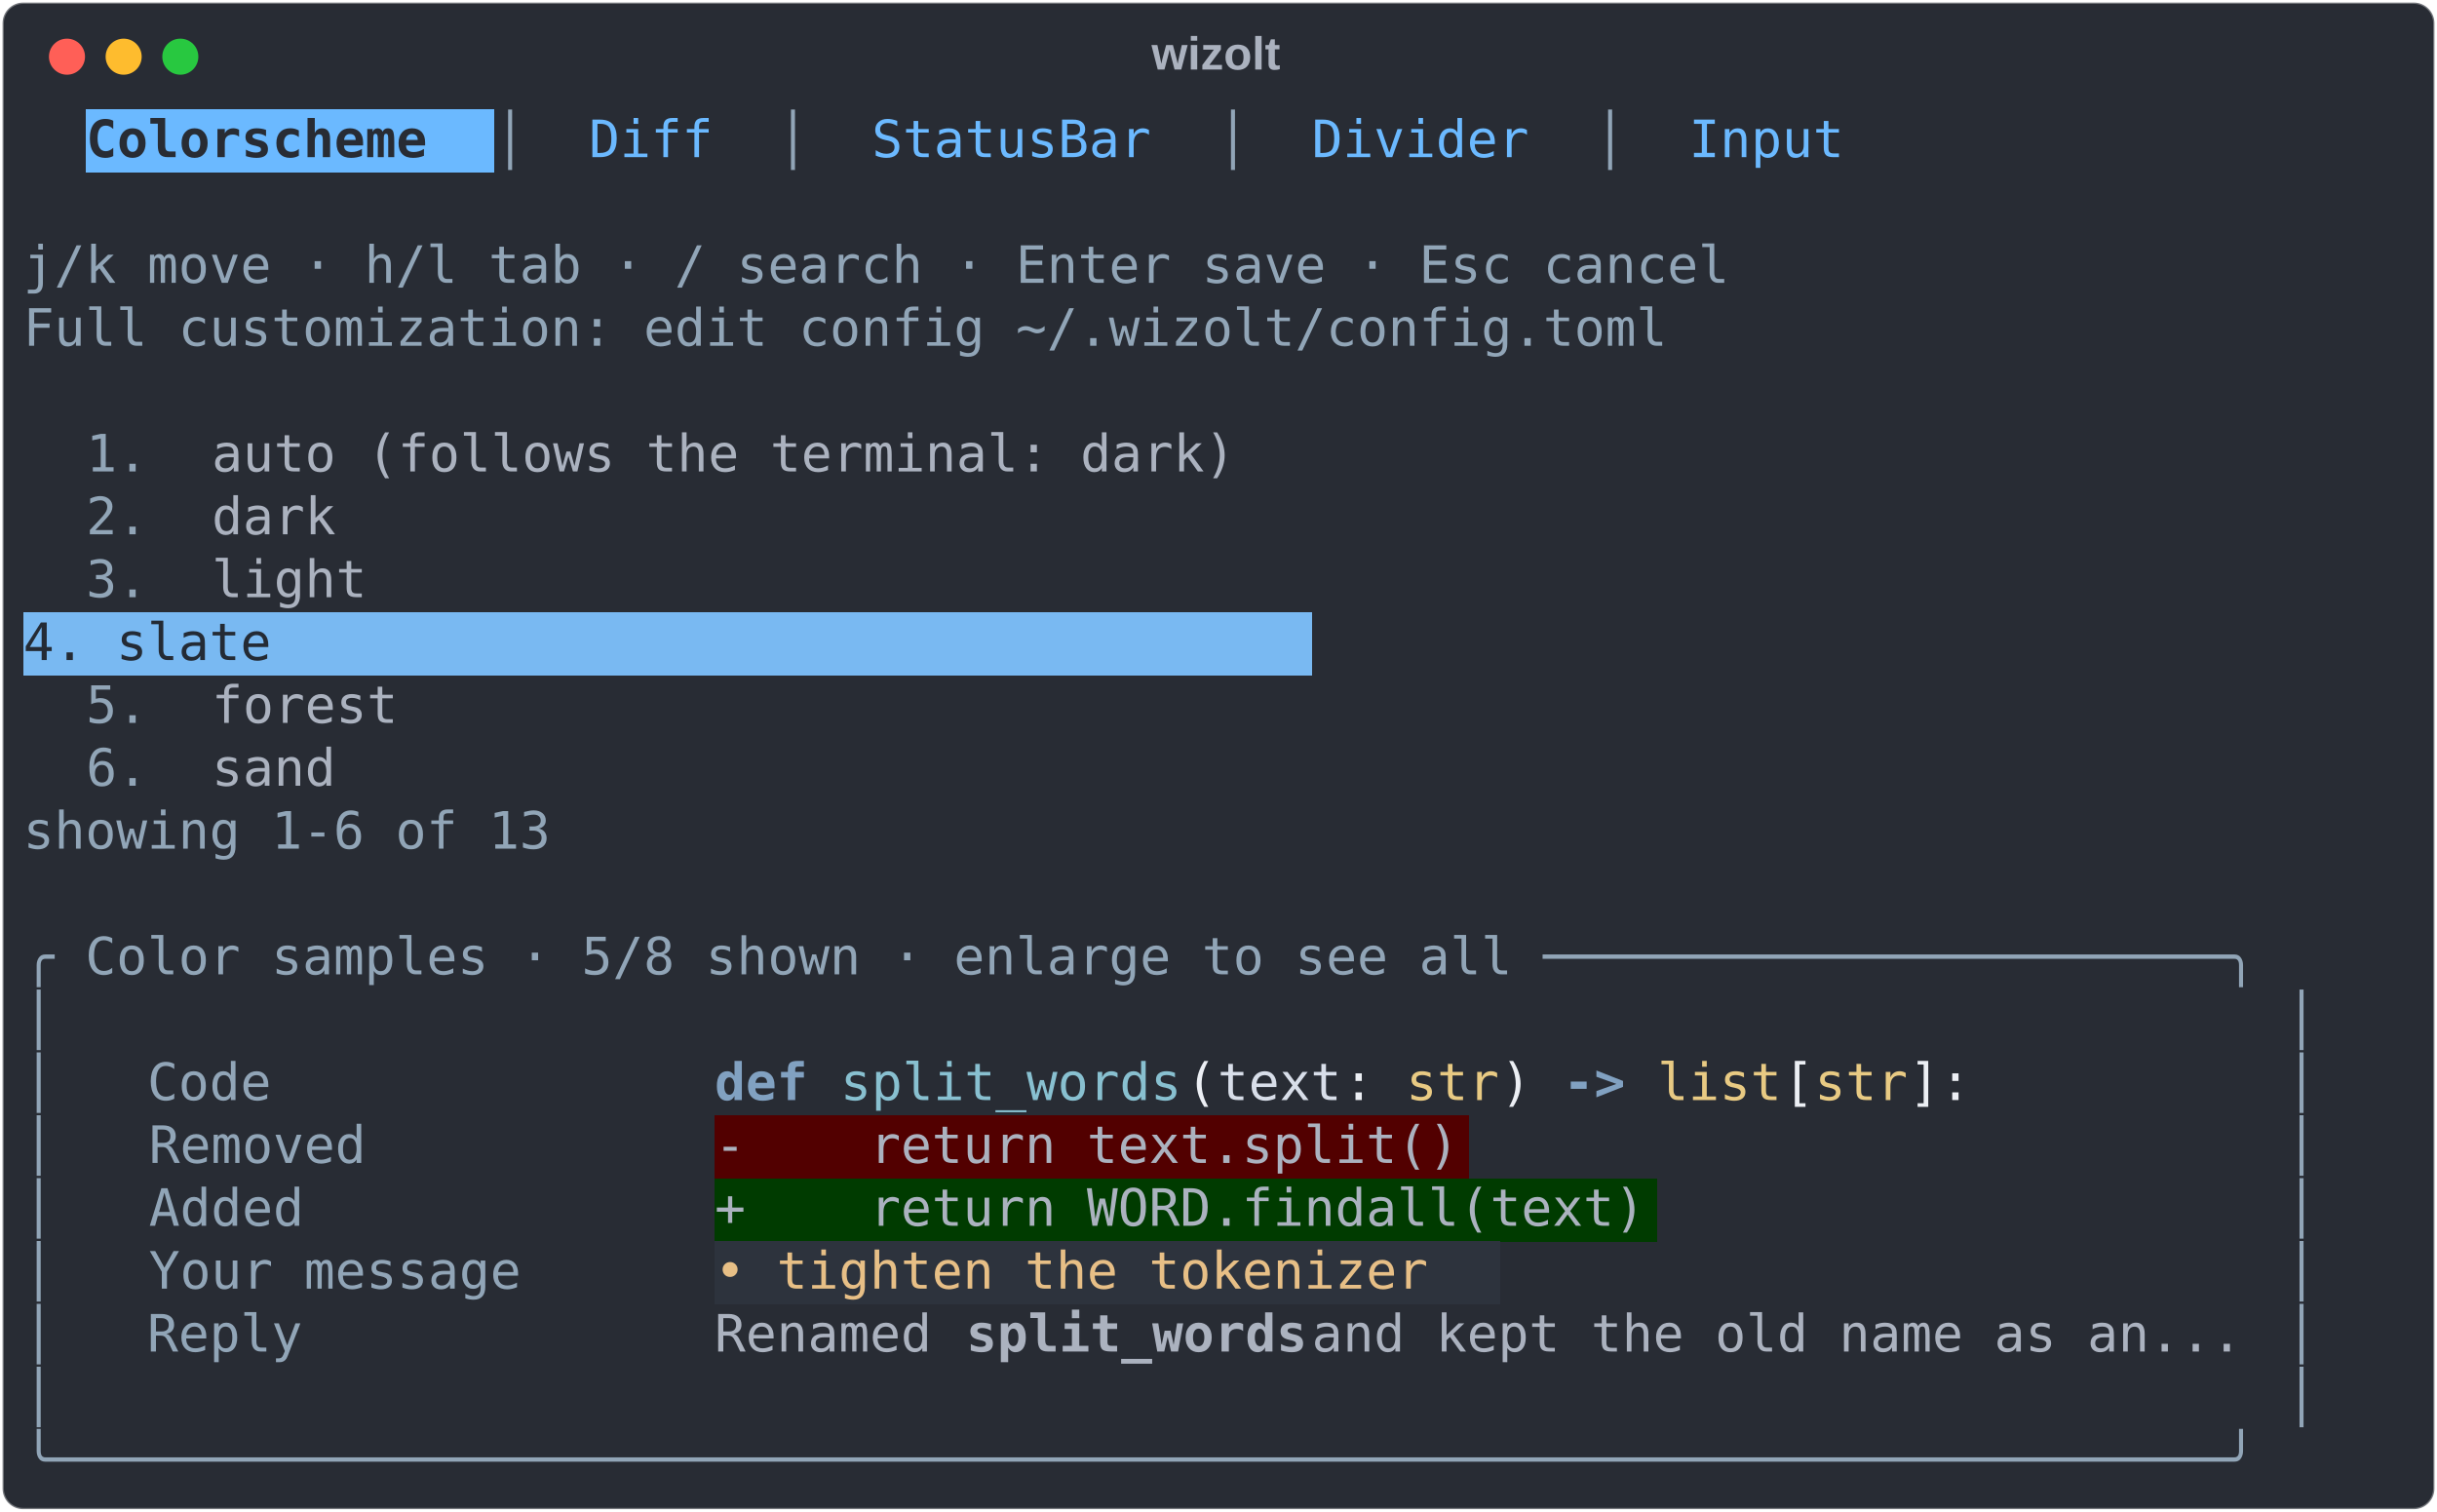
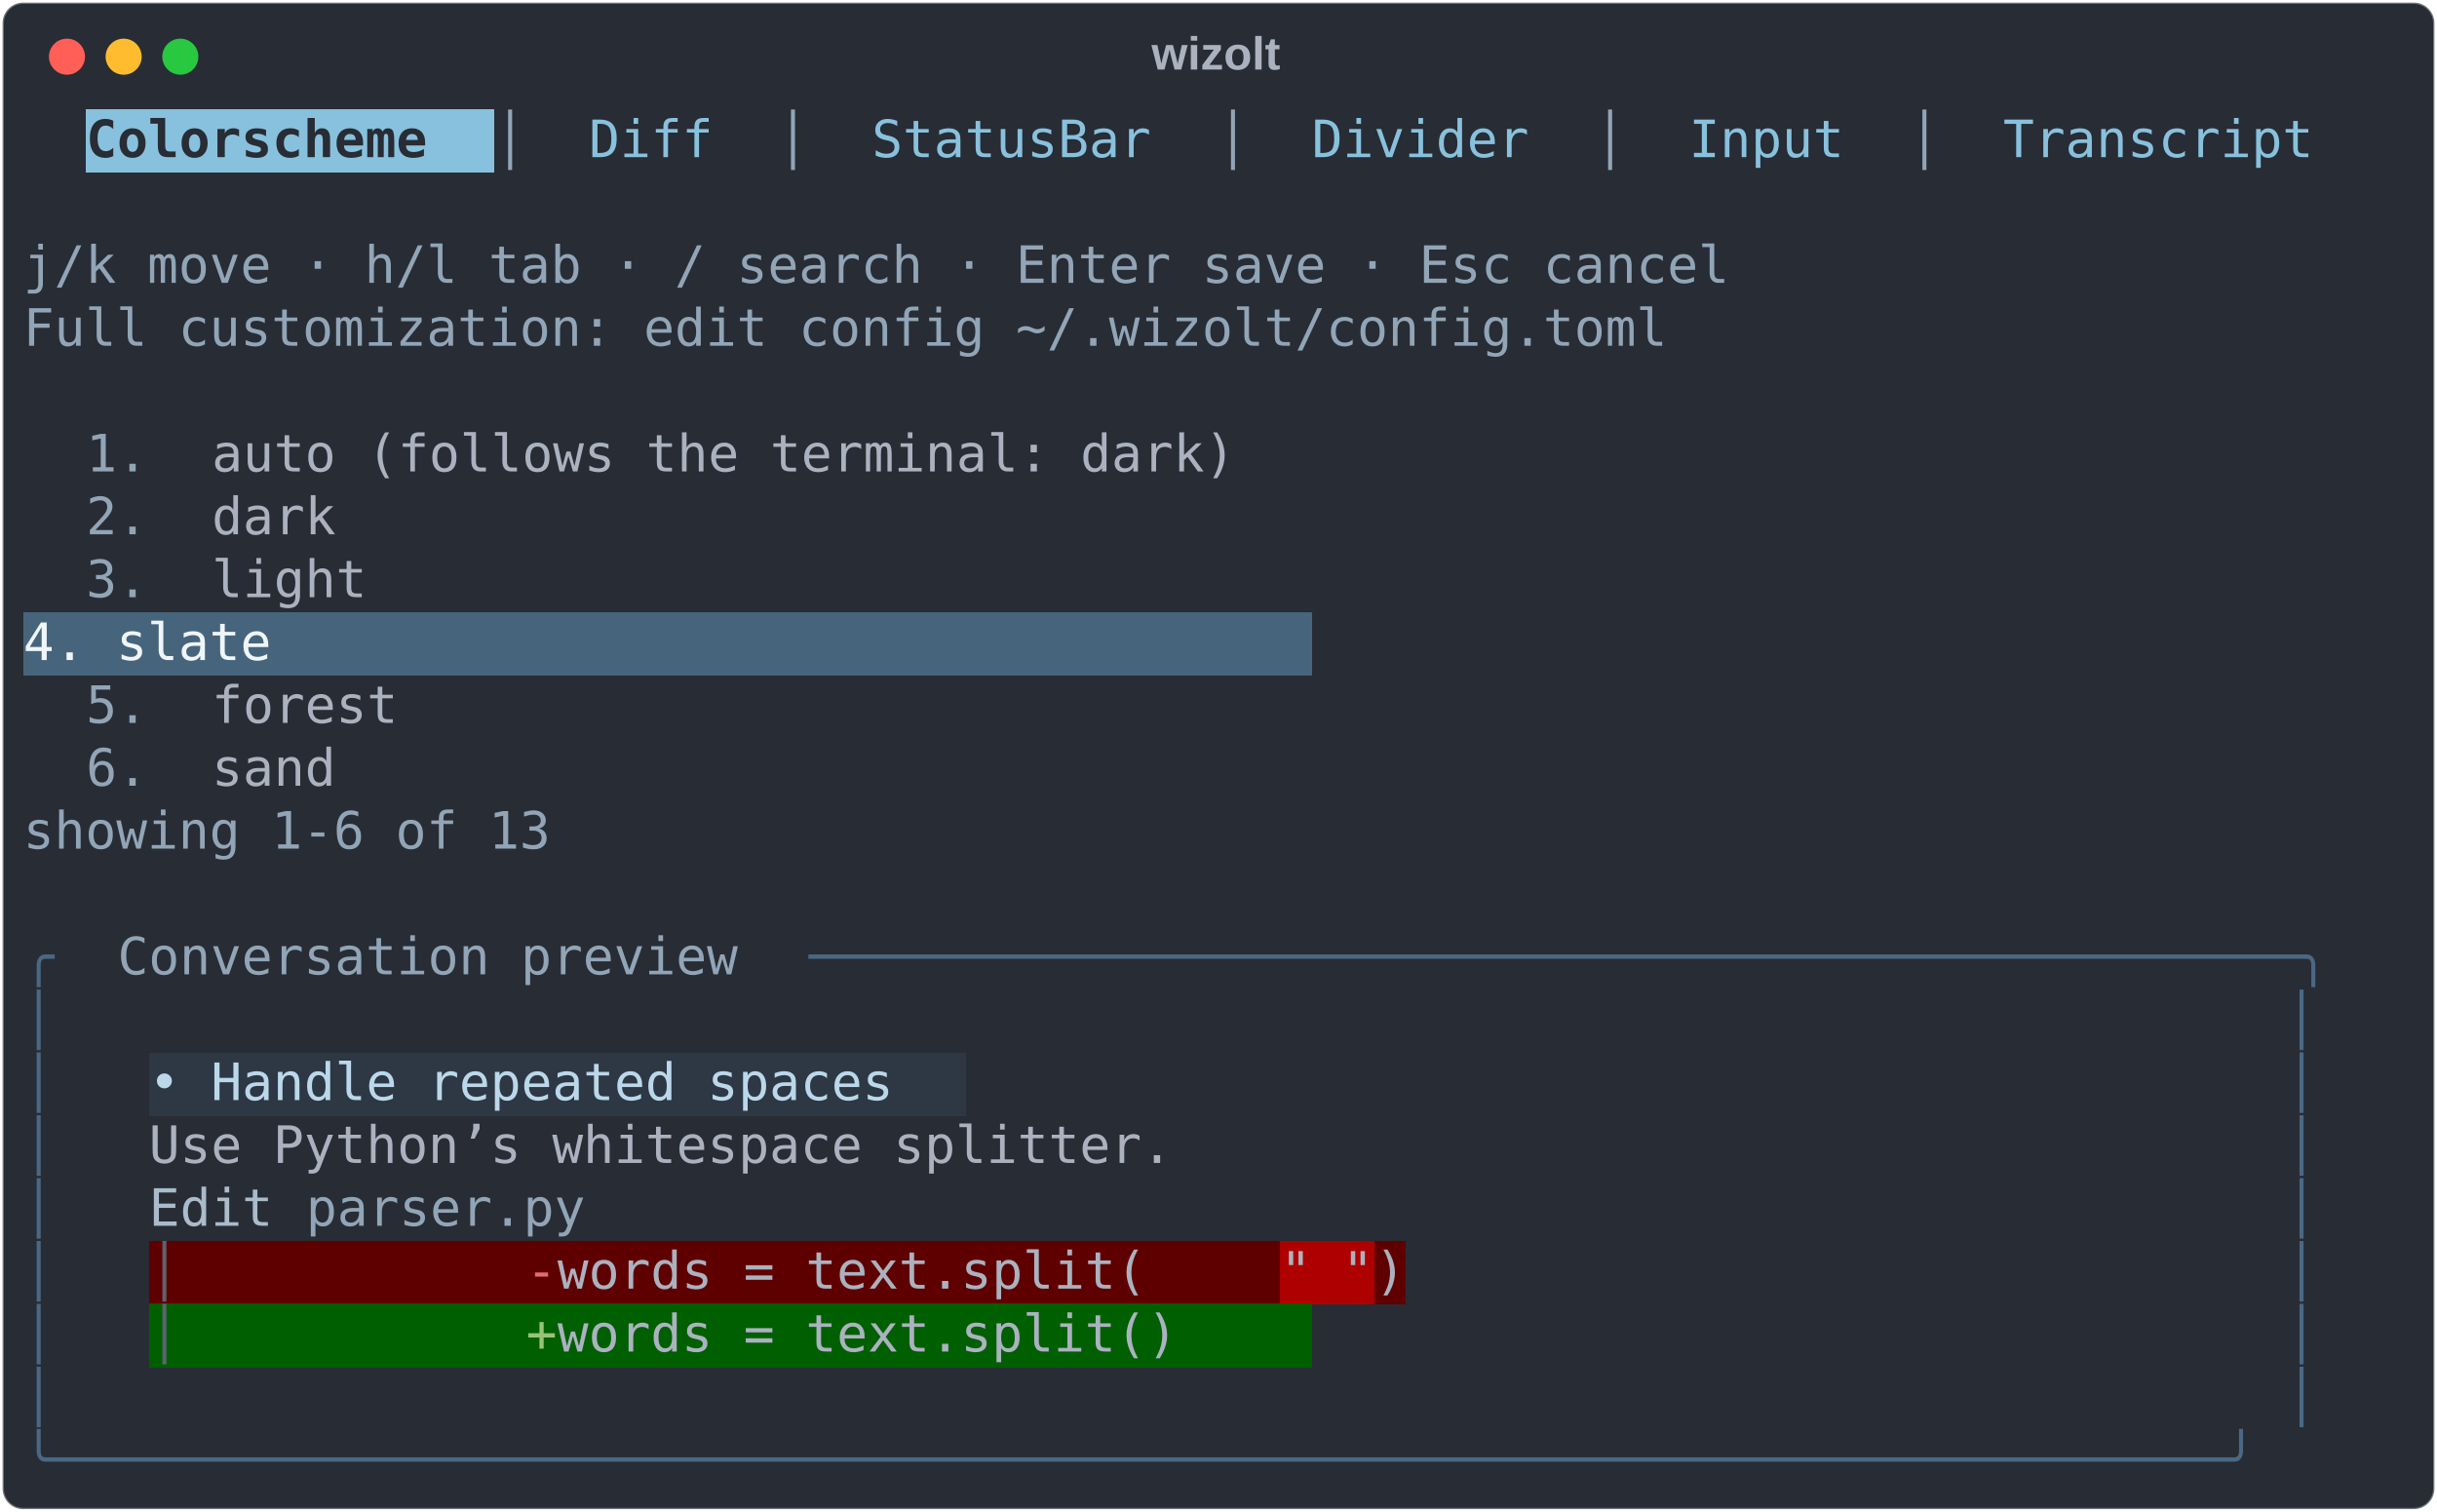
<svg xmlns="http://www.w3.org/2000/svg" class="rich-terminal" viewBox="0 0 946 586.8">
  <style>

    @font-face {
        font-family: "Fira Code";
        src: local("FiraCode-Regular"),
                url("https://cdnjs.cloudflare.com/ajax/libs/firacode/6.2.0/woff2/FiraCode-Regular.woff2") format("woff2"),
                url("https://cdnjs.cloudflare.com/ajax/libs/firacode/6.2.0/woff/FiraCode-Regular.woff") format("woff");
        font-style: normal;
        font-weight: 400;
    }
    @font-face {
        font-family: "Fira Code";
        src: local("FiraCode-Bold"),
                url("https://cdnjs.cloudflare.com/ajax/libs/firacode/6.2.0/woff2/FiraCode-Bold.woff2") format("woff2"),
                url("https://cdnjs.cloudflare.com/ajax/libs/firacode/6.2.0/woff/FiraCode-Bold.woff") format("woff");
        font-style: bold;
        font-weight: 700;
    }

    .appearance-picker-matrix {
        font-family: Fira Code, monospace;
        font-size: 20px;
        line-height: 24.4px;
        font-variant-east-asian: full-width;
    }

    .appearance-picker-title {
        font-size: 18px;
        font-weight: bold;
        font-family: arial;
    }

    .appearance-picker-r1 { fill: #abb2bf }
.appearance-picker-r2 { fill: #282c34;font-weight: bold }
.appearance-picker-r3 { fill: #91a5b7 }
- .appearance-picker-r4 { fill: #6bb9ff }
- .appearance-picker-r5 { fill: #242b35 }
- .appearance-picker-r6 { fill: #81a1c1;font-weight: bold }
- .appearance-picker-r7 { fill: #88c0d0 }
- .appearance-picker-r8 { fill: #eceff4 }
- .appearance-picker-r9 { fill: #d8dee9 }
- .appearance-picker-r10 { fill: #e8ca83 }
- .appearance-picker-r11 { fill: #e7bf86 }
- .appearance-picker-r12 { fill: #abb2bf;font-weight: bold }
+ .appearance-picker-r4 { fill: #88c1dd }
+ .appearance-picker-r5 { fill: #eff5f9 }
+ .appearance-picker-r6 { fill: #4a6884 }
+ .appearance-picker-r7 { fill: #bbd8ea }
+ .appearance-picker-r8 { fill: #aabbcb }
+ .appearance-picker-r9 { fill: #5c6370 }
+ .appearance-picker-r10 { fill: #e06c75 }
+ .appearance-picker-r11 { fill: #98c379 }
    </style>
  <defs>
    <clipPath id="appearance-picker-clip-terminal">
      <rect x="0" y="0" width="926.2" height="535.8" />
    </clipPath>
    <clipPath id="appearance-picker-line-0">
      <rect x="0" y="1.5" width="927.2" height="24.65" />
    </clipPath>
    <clipPath id="appearance-picker-line-1">
      <rect x="0" y="25.9" width="927.2" height="24.65" />
    </clipPath>
    <clipPath id="appearance-picker-line-2">
      <rect x="0" y="50.3" width="927.2" height="24.65" />
    </clipPath>
    <clipPath id="appearance-picker-line-3">
      <rect x="0" y="74.7" width="927.2" height="24.65" />
    </clipPath>
    <clipPath id="appearance-picker-line-4">
      <rect x="0" y="99.1" width="927.2" height="24.65" />
    </clipPath>
    <clipPath id="appearance-picker-line-5">
      <rect x="0" y="123.5" width="927.2" height="24.65" />
    </clipPath>
    <clipPath id="appearance-picker-line-6">
      <rect x="0" y="147.9" width="927.2" height="24.65" />
    </clipPath>
    <clipPath id="appearance-picker-line-7">
      <rect x="0" y="172.3" width="927.2" height="24.65" />
    </clipPath>
    <clipPath id="appearance-picker-line-8">
      <rect x="0" y="196.7" width="927.2" height="24.65" />
    </clipPath>
    <clipPath id="appearance-picker-line-9">
      <rect x="0" y="221.1" width="927.2" height="24.65" />
    </clipPath>
    <clipPath id="appearance-picker-line-10">
      <rect x="0" y="245.5" width="927.2" height="24.65" />
    </clipPath>
    <clipPath id="appearance-picker-line-11">
      <rect x="0" y="269.9" width="927.2" height="24.65" />
    </clipPath>
    <clipPath id="appearance-picker-line-12">
      <rect x="0" y="294.3" width="927.2" height="24.65" />
    </clipPath>
    <clipPath id="appearance-picker-line-13">
      <rect x="0" y="318.7" width="927.2" height="24.65" />
    </clipPath>
    <clipPath id="appearance-picker-line-14">
      <rect x="0" y="343.1" width="927.2" height="24.65" />
    </clipPath>
    <clipPath id="appearance-picker-line-15">
      <rect x="0" y="367.5" width="927.2" height="24.65" />
    </clipPath>
    <clipPath id="appearance-picker-line-16">
      <rect x="0" y="391.9" width="927.2" height="24.65" />
    </clipPath>
    <clipPath id="appearance-picker-line-17">
      <rect x="0" y="416.3" width="927.2" height="24.65" />
    </clipPath>
    <clipPath id="appearance-picker-line-18">
      <rect x="0" y="440.7" width="927.2" height="24.65" />
    </clipPath>
    <clipPath id="appearance-picker-line-19">
      <rect x="0" y="465.1" width="927.2" height="24.65" />
    </clipPath>
    <clipPath id="appearance-picker-line-20">
      <rect x="0" y="489.5" width="927.2" height="24.65" />
    </clipPath>
  </defs>
  <rect fill="#282c34" stroke="rgba(255,255,255,0.35)" stroke-width="1" x="1" y="1" width="944" height="584.8" rx="8" />
  <text class="appearance-picker-title" fill="#abb2bf" text-anchor="middle" x="472" y="27">wizolt</text>
  <g transform="translate(26,22)">
    <circle cx="0" cy="0" r="7" fill="#ff5f57" />
    <circle cx="22" cy="0" r="7" fill="#febc2e" />
    <circle cx="44" cy="0" r="7" fill="#28c840" />
  </g>
  <g transform="translate(9, 41)" clip-path="url(#appearance-picker-clip-terminal)">
-     <rect fill="#6bb9ff" x="24.4" y="1.5" width="158.6" height="24.65" shape-rendering="crispEdges" />
-     <rect fill="#79b9f2" x="0" y="196.7" width="500.2" height="24.65" shape-rendering="crispEdges" />
-     <rect fill="#520000" x="268.4" y="391.9" width="292.8" height="24.65" shape-rendering="crispEdges" />
-     <rect fill="#003b00" x="268.4" y="416.3" width="366" height="24.65" shape-rendering="crispEdges" />
-     <rect fill="#2d333d" x="268.4" y="440.7" width="305" height="24.65" shape-rendering="crispEdges" />
+     <rect fill="#88c1dd" x="24.4" y="1.5" width="158.6" height="24.65" shape-rendering="crispEdges" />
+     <rect fill="#46657c" x="0" y="196.7" width="500.2" height="24.65" shape-rendering="crispEdges" />
+     <rect fill="#2d3844" x="48.8" y="367.5" width="317.2" height="24.65" shape-rendering="crispEdges" />
+     <rect fill="#5f0000" x="48.8" y="440.7" width="146.4" height="24.65" shape-rendering="crispEdges" />
+     <rect fill="#5f0000" x="195.2" y="440.7" width="12.2" height="24.65" shape-rendering="crispEdges" />
+     <rect fill="#5f0000" x="207.4" y="440.7" width="280.6" height="24.65" shape-rendering="crispEdges" />
+     <rect fill="#af0000" x="488" y="440.7" width="36.6" height="24.65" shape-rendering="crispEdges" />
+     <rect fill="#5f0000" x="524.6" y="440.7" width="12.2" height="24.65" shape-rendering="crispEdges" />
+     <rect fill="#005f00" x="48.8" y="465.1" width="146.4" height="24.65" shape-rendering="crispEdges" />
+     <rect fill="#005f00" x="195.2" y="465.1" width="12.2" height="24.65" shape-rendering="crispEdges" />
+     <rect fill="#005f00" x="207.4" y="465.1" width="292.8" height="24.65" shape-rendering="crispEdges" />
    <g class="appearance-picker-matrix">
      <text class="appearance-picker-r2" x="24.4" y="20" textLength="158.6" clip-path="url(#appearance-picker-line-0)"> Colorscheme </text>
      <text class="appearance-picker-r3" x="183" y="20" textLength="36.6" clip-path="url(#appearance-picker-line-0)"> │ </text>
      <text class="appearance-picker-r4" x="219.6" y="20" textLength="73.2" clip-path="url(#appearance-picker-line-0)"> Diff </text>
      <text class="appearance-picker-r3" x="292.8" y="20" textLength="36.6" clip-path="url(#appearance-picker-line-0)"> │ </text>
      <text class="appearance-picker-r4" x="329.4" y="20" textLength="134.2" clip-path="url(#appearance-picker-line-0)"> StatusBar </text>
      <text class="appearance-picker-r3" x="463.6" y="20" textLength="36.6" clip-path="url(#appearance-picker-line-0)"> │ </text>
      <text class="appearance-picker-r4" x="500.2" y="20" textLength="109.8" clip-path="url(#appearance-picker-line-0)"> Divider </text>
      <text class="appearance-picker-r3" x="610" y="20" textLength="36.6" clip-path="url(#appearance-picker-line-0)"> │ </text>
      <text class="appearance-picker-r4" x="646.6" y="20" textLength="85.4" clip-path="url(#appearance-picker-line-0)"> Input </text>
+       <text class="appearance-picker-r3" x="732" y="20" textLength="36.6" clip-path="url(#appearance-picker-line-0)"> │ </text>
+       <text class="appearance-picker-r4" x="768.6" y="20" textLength="146.4" clip-path="url(#appearance-picker-line-0)"> Transcript </text>
      <text class="appearance-picker-r1" x="927.2" y="20" textLength="12.2" clip-path="url(#appearance-picker-line-0)">
</text>
      <text class="appearance-picker-r1" x="927.2" y="44.4" textLength="12.2" clip-path="url(#appearance-picker-line-1)">
</text>
      <text class="appearance-picker-r3" x="0" y="68.8" textLength="695.4" clip-path="url(#appearance-picker-line-2)">  j/k move · h/l tab · / search · Enter save · Esc cancel</text>
      <text class="appearance-picker-r1" x="927.2" y="68.8" textLength="12.2" clip-path="url(#appearance-picker-line-2)">
</text>
      <text class="appearance-picker-r3" x="0" y="93.2" textLength="671" clip-path="url(#appearance-picker-line-3)">  Full customization: edit config ~/.wizolt/config.toml</text>
      <text class="appearance-picker-r1" x="927.2" y="93.2" textLength="12.2" clip-path="url(#appearance-picker-line-3)">
</text>
      <text class="appearance-picker-r1" x="927.2" y="117.6" textLength="12.2" clip-path="url(#appearance-picker-line-4)">
</text>
      <text class="appearance-picker-r3" x="24.4" y="142" textLength="48.8" clip-path="url(#appearance-picker-line-5)"> 1. </text>
      <text class="appearance-picker-r1" x="73.2" y="142" textLength="402.6" clip-path="url(#appearance-picker-line-5)">auto (follows the terminal: dark)</text>
      <text class="appearance-picker-r1" x="927.2" y="142" textLength="12.2" clip-path="url(#appearance-picker-line-5)">
</text>
      <text class="appearance-picker-r3" x="24.4" y="166.4" textLength="48.8" clip-path="url(#appearance-picker-line-6)"> 2. </text>
      <text class="appearance-picker-r1" x="73.2" y="166.4" textLength="48.8" clip-path="url(#appearance-picker-line-6)">dark</text>
      <text class="appearance-picker-r1" x="927.2" y="166.4" textLength="12.2" clip-path="url(#appearance-picker-line-6)">
</text>
      <text class="appearance-picker-r3" x="24.4" y="190.8" textLength="48.8" clip-path="url(#appearance-picker-line-7)"> 3. </text>
      <text class="appearance-picker-r1" x="73.2" y="190.8" textLength="61" clip-path="url(#appearance-picker-line-7)">light</text>
      <text class="appearance-picker-r1" x="927.2" y="190.8" textLength="12.2" clip-path="url(#appearance-picker-line-7)">
</text>
      <text class="appearance-picker-r5" x="0" y="215.2" textLength="500.2" clip-path="url(#appearance-picker-line-8)">   4. slate                              </text>
      <text class="appearance-picker-r1" x="927.2" y="215.2" textLength="12.2" clip-path="url(#appearance-picker-line-8)">
</text>
      <text class="appearance-picker-r3" x="24.4" y="239.6" textLength="48.8" clip-path="url(#appearance-picker-line-9)"> 5. </text>
      <text class="appearance-picker-r1" x="73.2" y="239.6" textLength="73.2" clip-path="url(#appearance-picker-line-9)">forest</text>
      <text class="appearance-picker-r1" x="927.2" y="239.6" textLength="12.2" clip-path="url(#appearance-picker-line-9)">
</text>
      <text class="appearance-picker-r3" x="24.4" y="264" textLength="48.8" clip-path="url(#appearance-picker-line-10)"> 6. </text>
      <text class="appearance-picker-r1" x="73.2" y="264" textLength="48.8" clip-path="url(#appearance-picker-line-10)">sand</text>
      <text class="appearance-picker-r1" x="927.2" y="264" textLength="12.2" clip-path="url(#appearance-picker-line-10)">
</text>
      <text class="appearance-picker-r3" x="0" y="288.4" textLength="231.8" clip-path="url(#appearance-picker-line-11)">  showing 1-6 of 13</text>
      <text class="appearance-picker-r1" x="927.2" y="288.4" textLength="12.2" clip-path="url(#appearance-picker-line-11)">
</text>
      <text class="appearance-picker-r1" x="927.2" y="312.8" textLength="12.2" clip-path="url(#appearance-picker-line-12)">
</text>
-       <text class="appearance-picker-r3" x="0" y="337.2" textLength="902.8" clip-path="url(#appearance-picker-line-13)">  ╭ Color samples · 5/8 shown · enlarge to see all ──────────────────────╮</text>
+       <text class="appearance-picker-r6" x="0" y="337.2" textLength="36.6" clip-path="url(#appearance-picker-line-13)">  ╭</text>
+       <text class="appearance-picker-r3" x="36.6" y="337.2" textLength="268.4" clip-path="url(#appearance-picker-line-13)"> Conversation preview </text>
+       <text class="appearance-picker-r6" x="305" y="337.2" textLength="597.8" clip-path="url(#appearance-picker-line-13)">────────────────────────────────────────────────╮</text>
      <text class="appearance-picker-r1" x="927.2" y="337.2" textLength="12.2" clip-path="url(#appearance-picker-line-13)">
</text>
-       <text class="appearance-picker-r3" x="0" y="361.6" textLength="48.8" clip-path="url(#appearance-picker-line-14)">  │ </text>
-       <text class="appearance-picker-r3" x="878.4" y="361.6" textLength="24.4" clip-path="url(#appearance-picker-line-14)"> │</text>
+       <text class="appearance-picker-r6" x="0" y="361.6" textLength="48.8" clip-path="url(#appearance-picker-line-14)">  │ </text>
+       <text class="appearance-picker-r6" x="878.4" y="361.6" textLength="24.4" clip-path="url(#appearance-picker-line-14)"> │</text>
      <text class="appearance-picker-r1" x="927.2" y="361.6" textLength="12.2" clip-path="url(#appearance-picker-line-14)">
</text>
-       <text class="appearance-picker-r3" x="0" y="386" textLength="268.4" clip-path="url(#appearance-picker-line-15)">  │   Code            </text>
-       <text class="appearance-picker-r6" x="268.4" y="386" textLength="36.6" clip-path="url(#appearance-picker-line-15)">def</text>
-       <text class="appearance-picker-r7" x="317.2" y="386" textLength="134.2" clip-path="url(#appearance-picker-line-15)">split_words</text>
-       <text class="appearance-picker-r8" x="451.4" y="386" textLength="12.2" clip-path="url(#appearance-picker-line-15)">(</text>
-       <text class="appearance-picker-r9" x="463.6" y="386" textLength="48.8" clip-path="url(#appearance-picker-line-15)">text</text>
-       <text class="appearance-picker-r8" x="512.4" y="386" textLength="12.2" clip-path="url(#appearance-picker-line-15)">:</text>
-       <text class="appearance-picker-r10" x="536.8" y="386" textLength="36.6" clip-path="url(#appearance-picker-line-15)">str</text>
-       <text class="appearance-picker-r8" x="573.4" y="386" textLength="12.2" clip-path="url(#appearance-picker-line-15)">)</text>
-       <text class="appearance-picker-r6" x="597.8" y="386" textLength="24.4" clip-path="url(#appearance-picker-line-15)">-&gt;</text>
-       <text class="appearance-picker-r10" x="634.4" y="386" textLength="48.8" clip-path="url(#appearance-picker-line-15)">list</text>
-       <text class="appearance-picker-r8" x="683.2" y="386" textLength="12.2" clip-path="url(#appearance-picker-line-15)">[</text>
-       <text class="appearance-picker-r10" x="695.4" y="386" textLength="36.6" clip-path="url(#appearance-picker-line-15)">str</text>
-       <text class="appearance-picker-r8" x="732" y="386" textLength="24.4" clip-path="url(#appearance-picker-line-15)">]:</text>
-       <text class="appearance-picker-r3" x="878.4" y="386" textLength="24.4" clip-path="url(#appearance-picker-line-15)"> │</text>
+       <text class="appearance-picker-r6" x="0" y="386" textLength="48.8" clip-path="url(#appearance-picker-line-15)">  │ </text>
+       <text class="appearance-picker-r7" x="48.8" y="386" textLength="317.2" clip-path="url(#appearance-picker-line-15)"> • Handle repeated spaces </text>
+       <text class="appearance-picker-r6" x="878.4" y="386" textLength="24.4" clip-path="url(#appearance-picker-line-15)"> │</text>
      <text class="appearance-picker-r1" x="927.2" y="386" textLength="12.2" clip-path="url(#appearance-picker-line-15)">
</text>
-       <text class="appearance-picker-r3" x="0" y="410.4" textLength="48.8" clip-path="url(#appearance-picker-line-16)">  │ </text>
-       <text class="appearance-picker-r3" x="48.8" y="410.4" textLength="219.6" clip-path="url(#appearance-picker-line-16)">  Removed         </text>
-       <text class="appearance-picker-r1" x="268.4" y="410.4" textLength="292.8" clip-path="url(#appearance-picker-line-16)">-    return text.split()</text>
-       <text class="appearance-picker-r3" x="878.4" y="410.4" textLength="24.4" clip-path="url(#appearance-picker-line-16)"> │</text>
+       <text class="appearance-picker-r6" x="0" y="410.4" textLength="48.8" clip-path="url(#appearance-picker-line-16)">  │ </text>
+       <text class="appearance-picker-r1" x="48.8" y="410.4" textLength="829.6" clip-path="url(#appearance-picker-line-16)">Use Python’s whitespace splitter.                                   </text>
+       <text class="appearance-picker-r6" x="878.4" y="410.4" textLength="24.4" clip-path="url(#appearance-picker-line-16)"> │</text>
      <text class="appearance-picker-r1" x="927.2" y="410.4" textLength="12.2" clip-path="url(#appearance-picker-line-16)">
</text>
-       <text class="appearance-picker-r3" x="0" y="434.8" textLength="48.8" clip-path="url(#appearance-picker-line-17)">  │ </text>
-       <text class="appearance-picker-r3" x="48.8" y="434.8" textLength="219.6" clip-path="url(#appearance-picker-line-17)">  Added           </text>
-       <text class="appearance-picker-r1" x="268.4" y="434.8" textLength="366" clip-path="url(#appearance-picker-line-17)">+    return WORD.findall(text)</text>
-       <text class="appearance-picker-r3" x="878.4" y="434.8" textLength="24.4" clip-path="url(#appearance-picker-line-17)"> │</text>
+       <text class="appearance-picker-r6" x="0" y="434.8" textLength="48.8" clip-path="url(#appearance-picker-line-17)">  │ </text>
+       <text class="appearance-picker-r8" x="48.8" y="434.8" textLength="61" clip-path="url(#appearance-picker-line-17)">Edit </text>
+       <text class="appearance-picker-r3" x="109.8" y="434.8" textLength="109.8" clip-path="url(#appearance-picker-line-17)">parser.py</text>
+       <text class="appearance-picker-r6" x="878.4" y="434.8" textLength="24.4" clip-path="url(#appearance-picker-line-17)"> │</text>
      <text class="appearance-picker-r1" x="927.2" y="434.8" textLength="12.2" clip-path="url(#appearance-picker-line-17)">
</text>
-       <text class="appearance-picker-r3" x="0" y="459.2" textLength="48.8" clip-path="url(#appearance-picker-line-18)">  │ </text>
-       <text class="appearance-picker-r3" x="48.8" y="459.2" textLength="219.6" clip-path="url(#appearance-picker-line-18)">  Your message    </text>
-       <text class="appearance-picker-r11" x="268.4" y="459.2" textLength="305" clip-path="url(#appearance-picker-line-18)"> • tighten the tokenizer </text>
-       <text class="appearance-picker-r3" x="878.4" y="459.2" textLength="24.4" clip-path="url(#appearance-picker-line-18)"> │</text>
+       <text class="appearance-picker-r6" x="0" y="459.2" textLength="48.8" clip-path="url(#appearance-picker-line-18)">  │ </text>
+       <text class="appearance-picker-r9" x="48.8" y="459.2" textLength="146.4" clip-path="url(#appearance-picker-line-18)">          │ </text>
+       <text class="appearance-picker-r10" x="195.2" y="459.2" textLength="12.2" clip-path="url(#appearance-picker-line-18)">-</text>
+       <text class="appearance-picker-r1" x="207.4" y="459.2" textLength="280.6" clip-path="url(#appearance-picker-line-18)">    words = text.split(</text>
+       <text class="appearance-picker-r1" x="488" y="459.2" textLength="36.6" clip-path="url(#appearance-picker-line-18)">" "</text>
+       <text class="appearance-picker-r1" x="524.6" y="459.2" textLength="12.2" clip-path="url(#appearance-picker-line-18)">)</text>
+       <text class="appearance-picker-r6" x="878.4" y="459.2" textLength="24.4" clip-path="url(#appearance-picker-line-18)"> │</text>
      <text class="appearance-picker-r1" x="927.2" y="459.2" textLength="12.2" clip-path="url(#appearance-picker-line-18)">
</text>
-       <text class="appearance-picker-r3" x="0" y="483.6" textLength="268.4" clip-path="url(#appearance-picker-line-19)">  │   Reply           </text>
-       <text class="appearance-picker-r1" x="268.4" y="483.6" textLength="97.6" clip-path="url(#appearance-picker-line-19)">Renamed </text>
-       <text class="appearance-picker-r12" x="366" y="483.6" textLength="134.2" clip-path="url(#appearance-picker-line-19)">split_words</text>
-       <text class="appearance-picker-r1" x="500.2" y="483.6" textLength="378.2" clip-path="url(#appearance-picker-line-19)"> and kept the old name as an...</text>
-       <text class="appearance-picker-r3" x="878.4" y="483.6" textLength="24.4" clip-path="url(#appearance-picker-line-19)"> │</text>
+       <text class="appearance-picker-r6" x="0" y="483.6" textLength="48.8" clip-path="url(#appearance-picker-line-19)">  │ </text>
+       <text class="appearance-picker-r9" x="48.8" y="483.6" textLength="146.4" clip-path="url(#appearance-picker-line-19)">          │ </text>
+       <text class="appearance-picker-r11" x="195.2" y="483.6" textLength="12.2" clip-path="url(#appearance-picker-line-19)">+</text>
+       <text class="appearance-picker-r1" x="207.4" y="483.6" textLength="292.8" clip-path="url(#appearance-picker-line-19)">    words = text.split()</text>
+       <text class="appearance-picker-r6" x="878.4" y="483.6" textLength="24.4" clip-path="url(#appearance-picker-line-19)"> │</text>
      <text class="appearance-picker-r1" x="927.2" y="483.6" textLength="12.2" clip-path="url(#appearance-picker-line-19)">
</text>
-       <text class="appearance-picker-r3" x="0" y="508" textLength="48.8" clip-path="url(#appearance-picker-line-20)">  │ </text>
-       <text class="appearance-picker-r3" x="878.4" y="508" textLength="24.4" clip-path="url(#appearance-picker-line-20)"> │</text>
+       <text class="appearance-picker-r6" x="0" y="508" textLength="48.8" clip-path="url(#appearance-picker-line-20)">  │ </text>
+       <text class="appearance-picker-r6" x="878.4" y="508" textLength="24.4" clip-path="url(#appearance-picker-line-20)"> │</text>
      <text class="appearance-picker-r1" x="927.2" y="508" textLength="12.2" clip-path="url(#appearance-picker-line-20)">
</text>
-       <text class="appearance-picker-r3" x="0" y="532.4" textLength="902.8" clip-path="url(#appearance-picker-line-21)">  ╰──────────────────────────────────────────────────────────────────────╯</text>
+       <text class="appearance-picker-r6" x="0" y="532.4" textLength="902.8" clip-path="url(#appearance-picker-line-21)">  ╰──────────────────────────────────────────────────────────────────────╯</text>
      <text class="appearance-picker-r1" x="927.2" y="532.4" textLength="12.2" clip-path="url(#appearance-picker-line-21)">
</text>
    </g>
  </g>
</svg>
